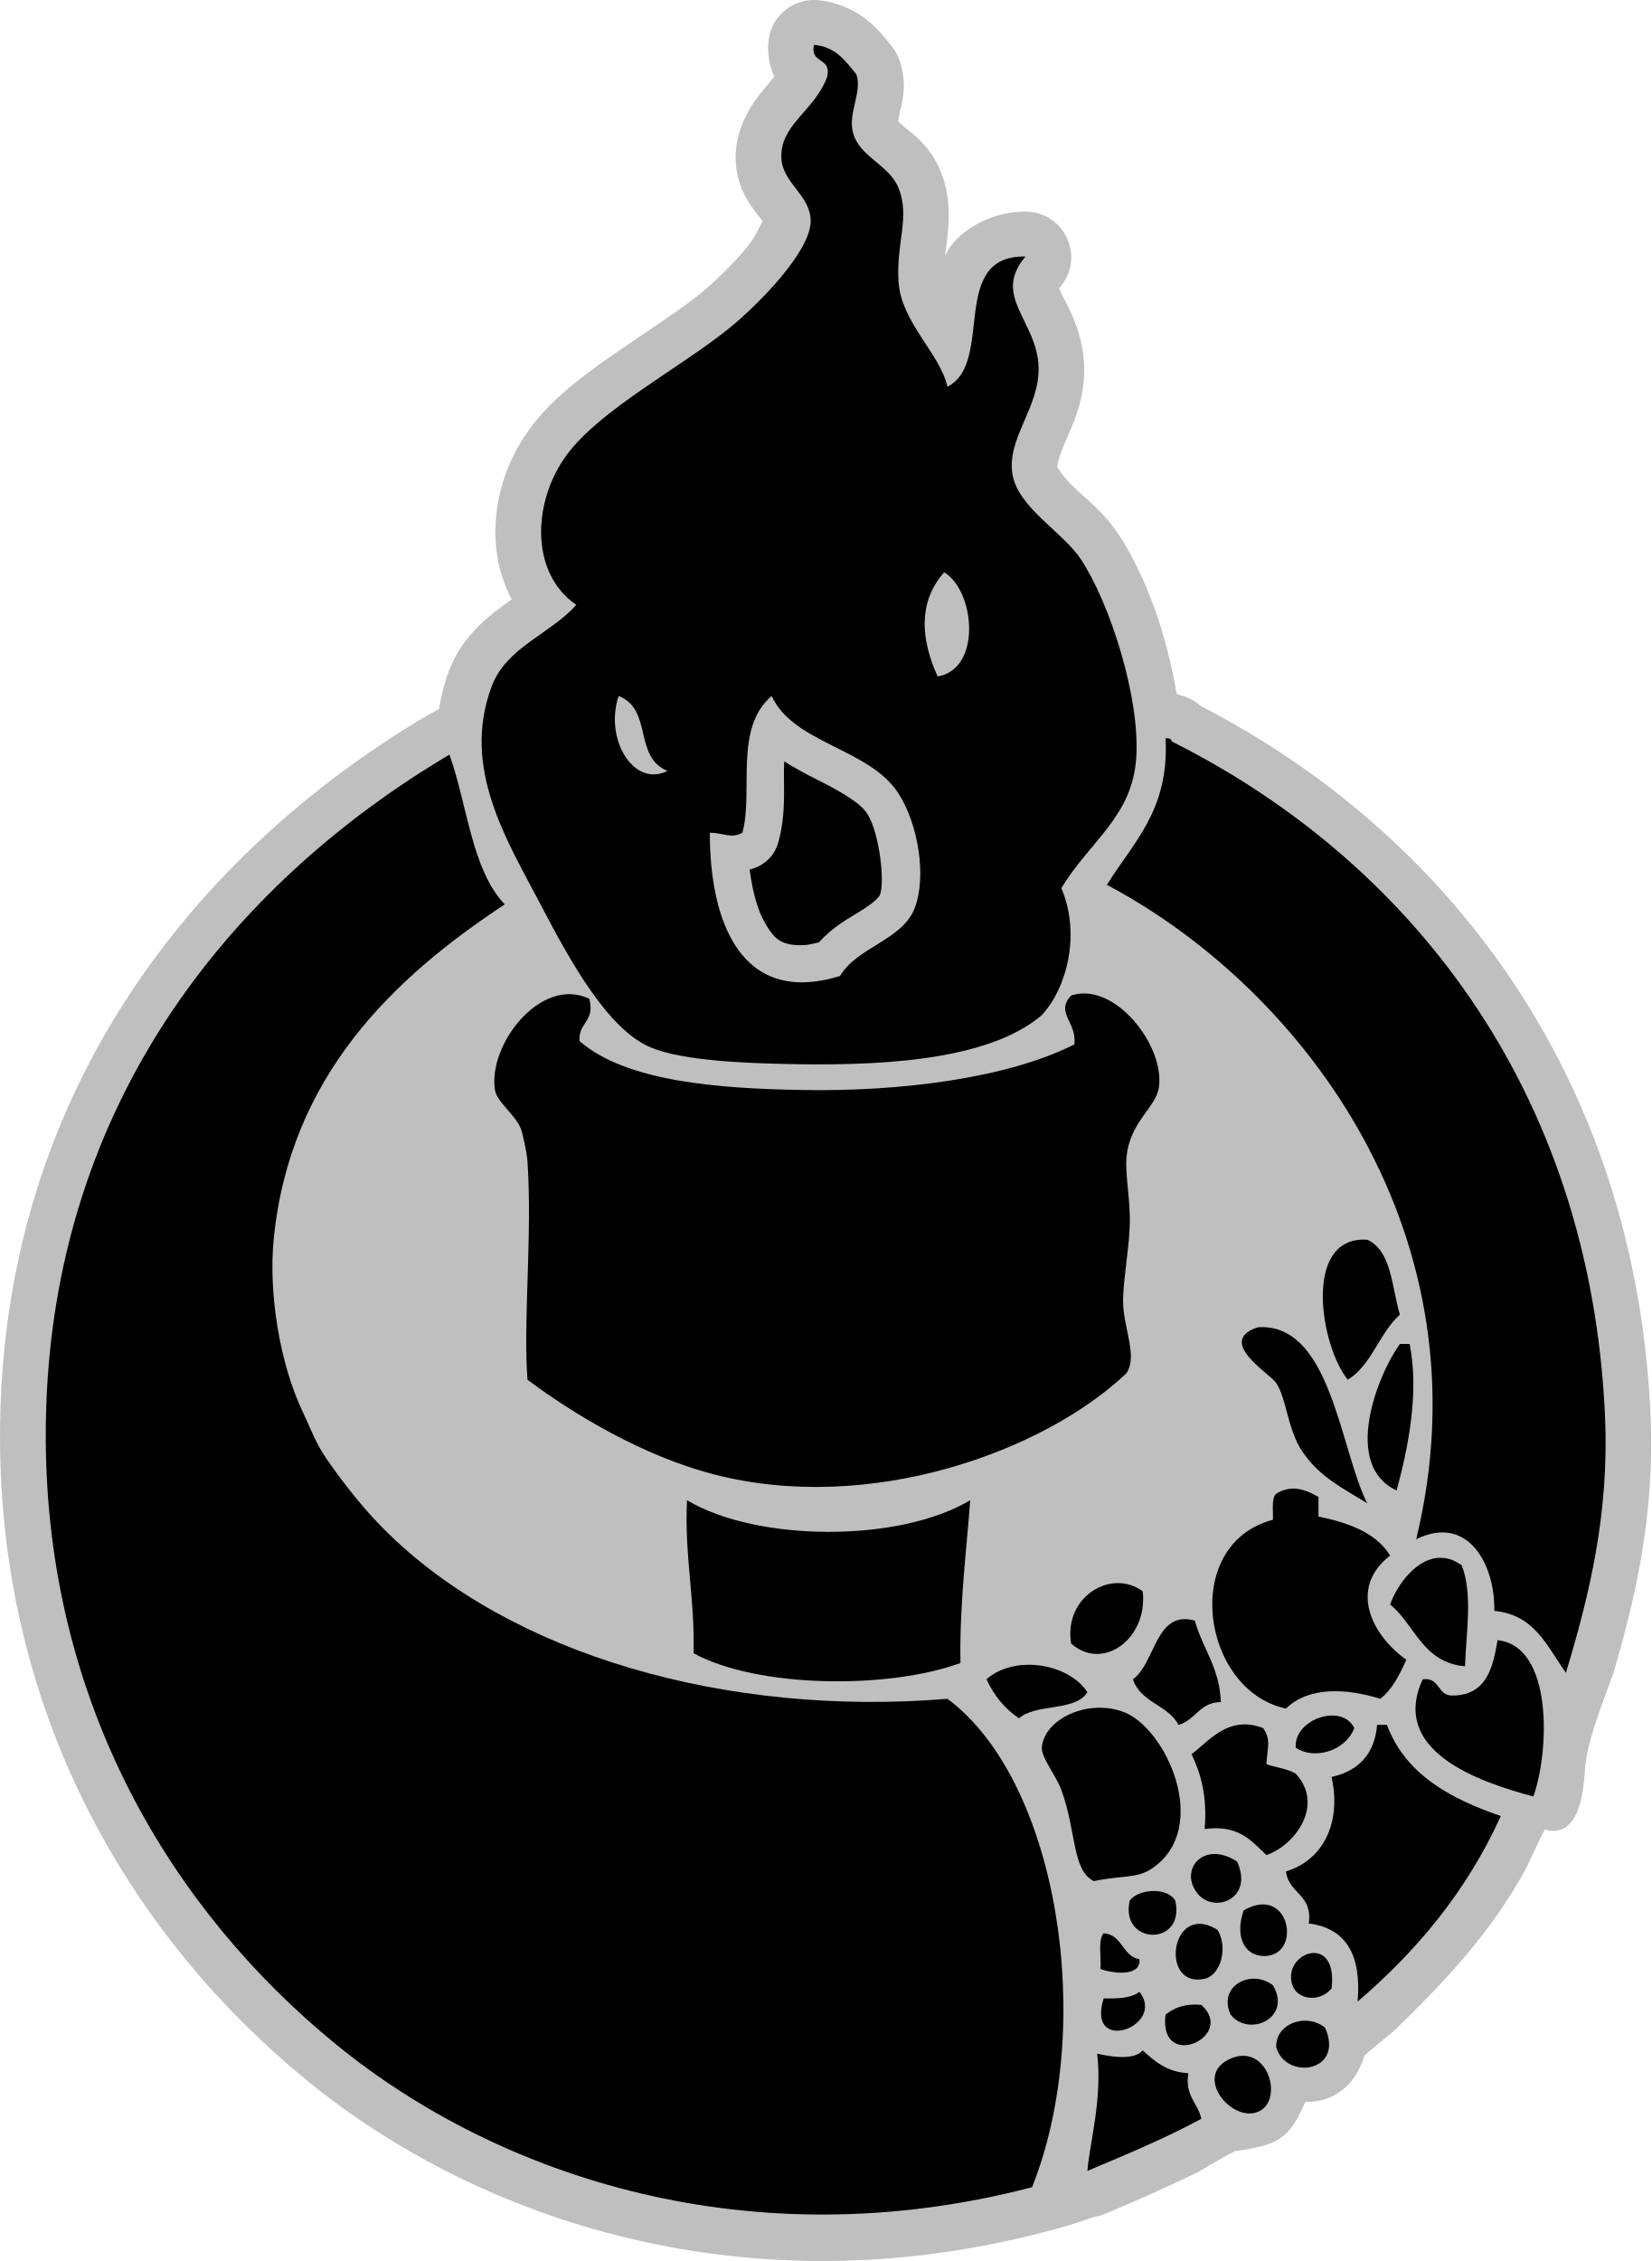
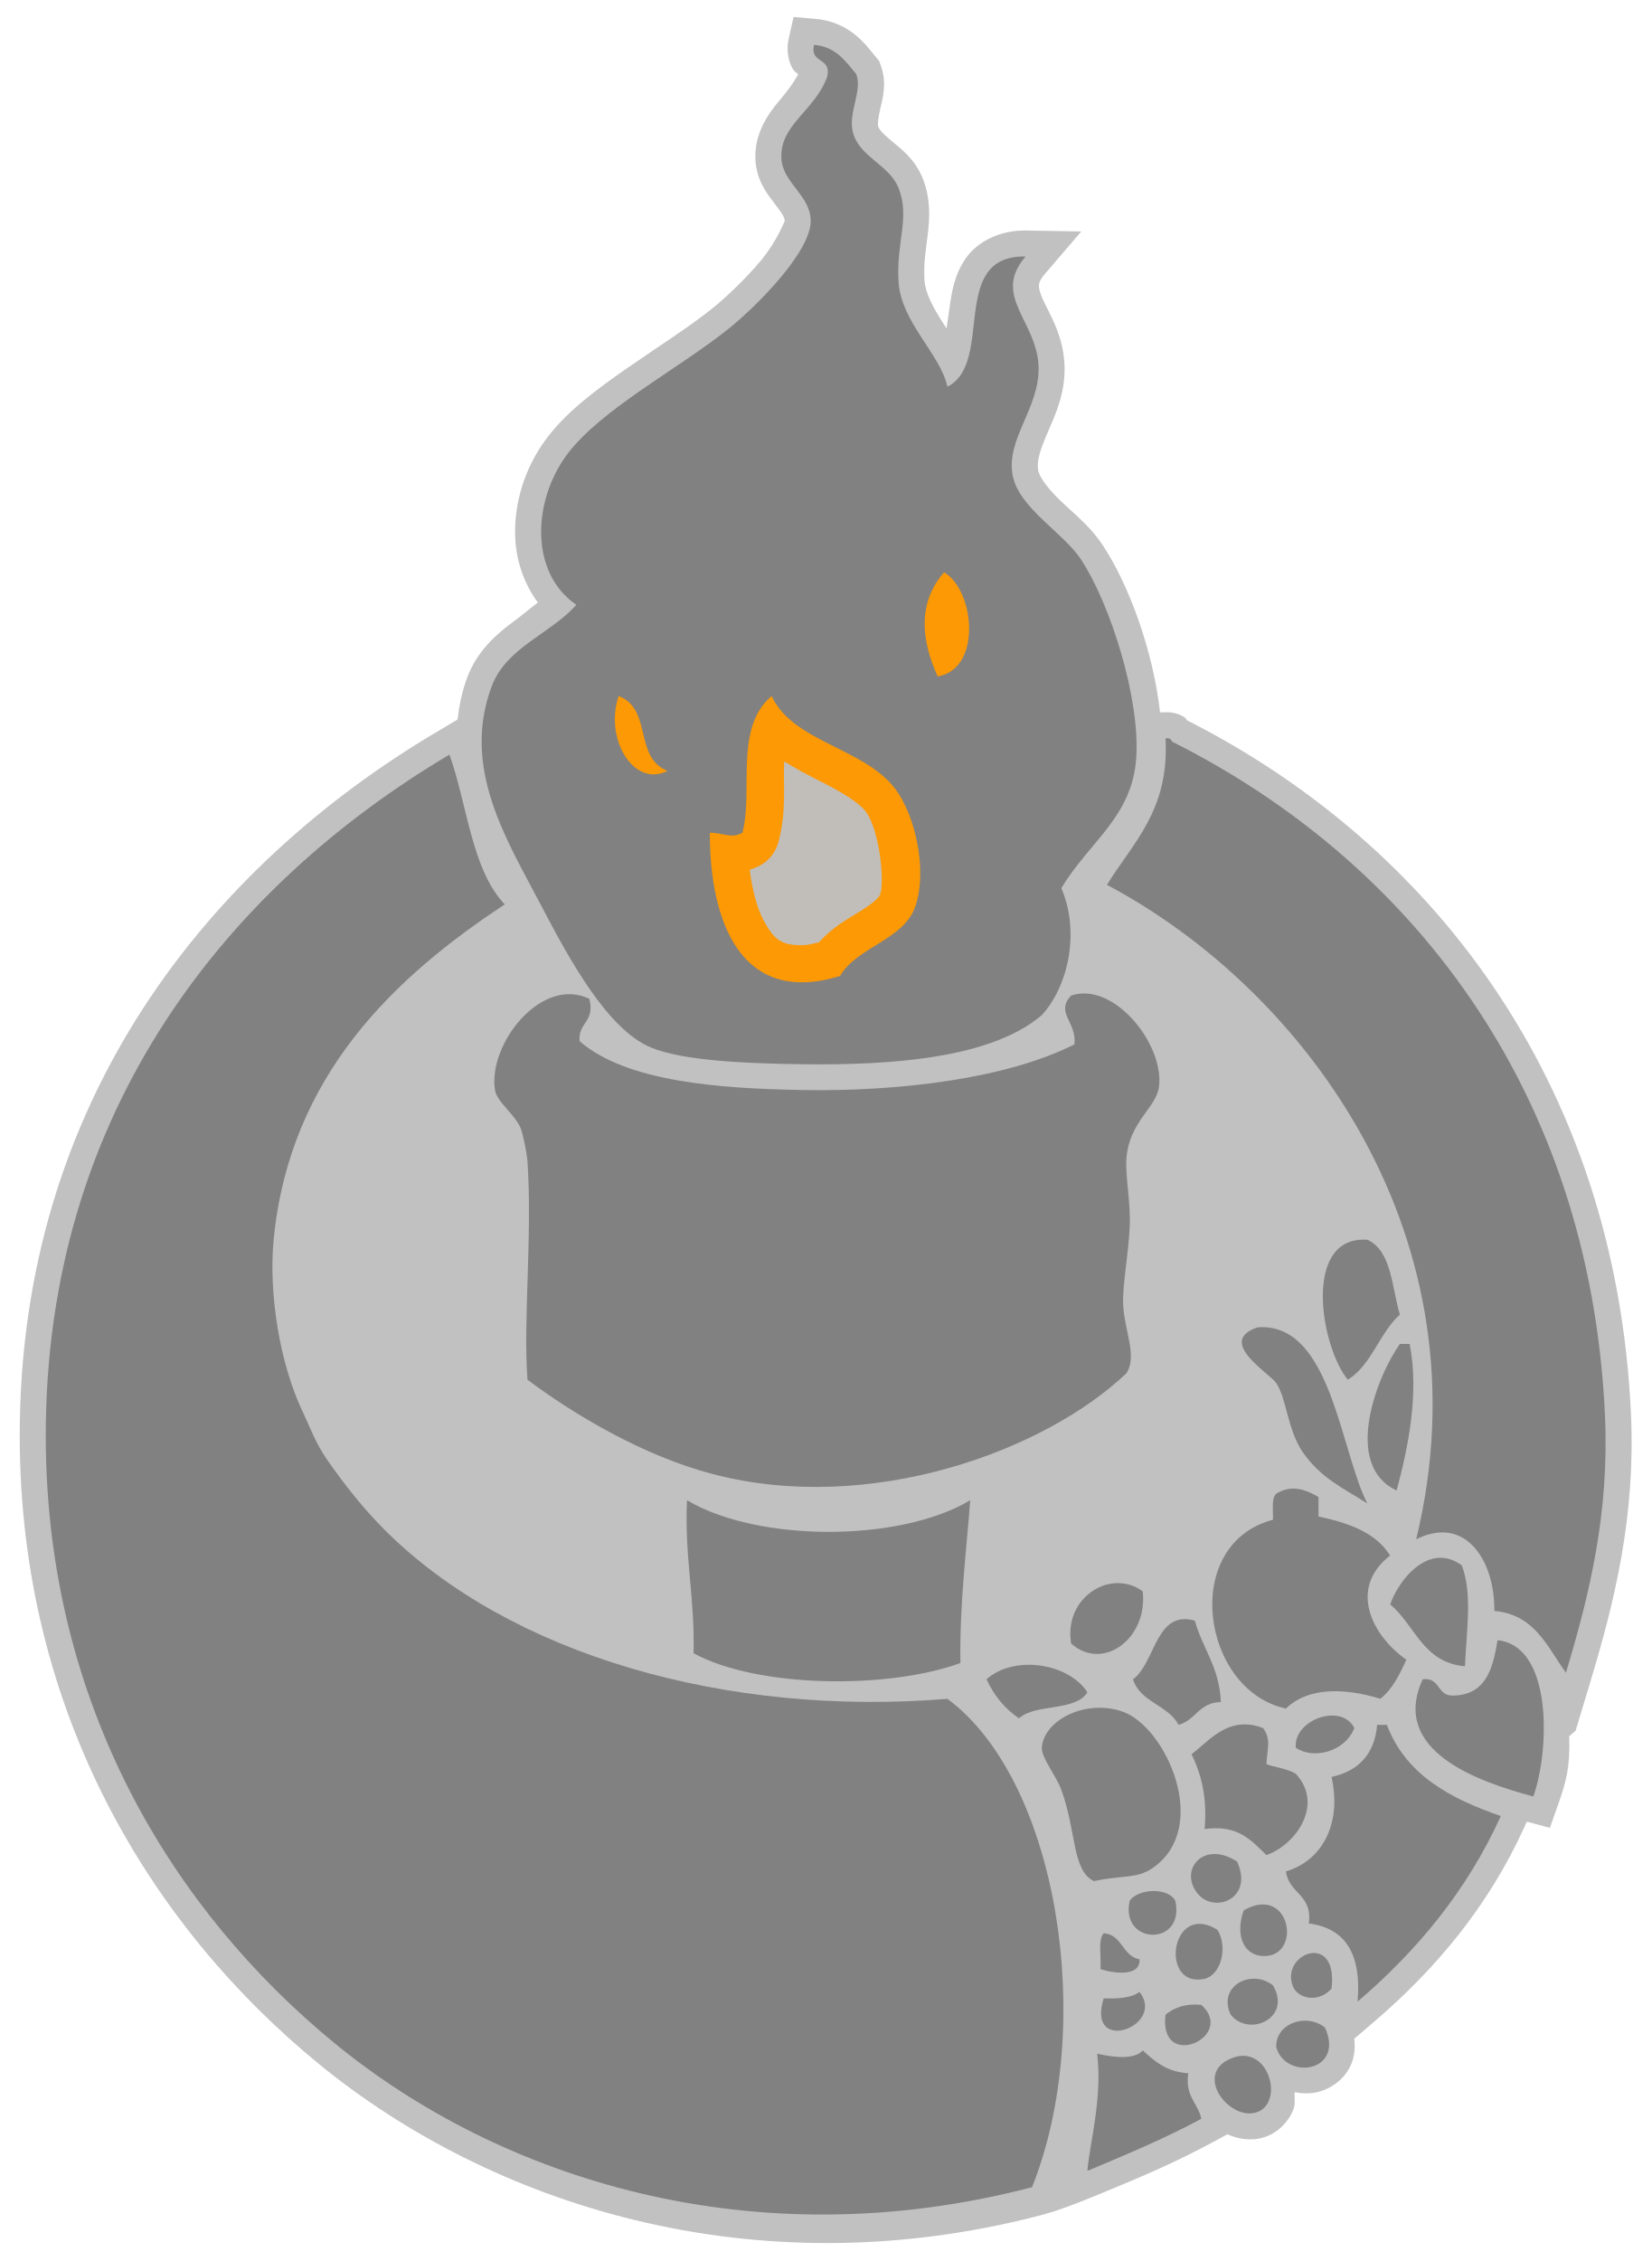
<svg xmlns="http://www.w3.org/2000/svg" version="1.1" viewBox="0 0 112.5 154.019" id="svg2" width="31.75mm" height="43.467mm">
  <defs id="defs4" />
  <g id="layer1" transform="translate(-47.13983,35.69571)" style="display:inline">
-     <path style="display:inline;fill:#bfbfbf;fill-opacity:1;fill-rule:evenodd;stroke:none;stroke-width:0.9;stroke-miterlimit:4;stroke-dasharray:none;stroke-opacity:1" d="m 102.55,-35.695 c -1.442,0.02 -2.681,1.028 -2.994,2.436 -0.175,0.786 -0.092,1.907 0.346,2.779 -0.207,0.255 -0.42,0.511 -0.734,0.881 -0.805,0.95 -2.033,2.732 -1.899,4.963 0.118,1.967 1.2,3.181 1.663,3.787 0.113,0.148 0.113,0.153 0.166,0.228 -0.175,0.305 -0.51,1.103 -1.135,1.854 -0.969,1.164 -2.28,2.401 -3.094,3.061 -1.439,1.166 -3.612,2.548 -5.761,4.039 -2.149,1.491 -4.306,3.043 -5.879,5.187 l -4.4e-4,4.4e-4 c -1.602,2.185 -2.423,4.808 -2.33,7.452 0.05,1.402 0.412,2.85 1.103,4.159 -0.214,0.154 -0.383,0.276 -0.618,0.448 -1.247,0.916 -2.841,2.256 -3.66,4.434 -0.326,0.867 -0.529,1.732 -0.672,2.588 -0.268,0.155 -0.535,0.29 -0.822,0.451 -0.022,0.013 -0.043,0.025 -0.065,0.037 -15.625,9.272 -29.1,25.664 -29.024,49.26 0.061,19.098 9.158,34.065 20.88,43.651 11.935,9.76 30.174,15.587 50.201,10.364 1.298,-0.317 2.43,-0.67 3.476,-1.049 0.252,-0.038 0.498,-0.108 0.733,-0.206 2.087,-0.878 4.226,-1.813 6.335,-2.851 0.776,-0.448 2.062,-1.2 2.493,-1.416 2.961,-0.416 3.709,-0.804 4.814,-3.354 1.762,0.034 3.348,-0.931 4.033,-3.158 1.023,-0.928 1.605,-1.294 2.089,-1.763 3.318,-3.212 6.555,-6.622 8.898,-10.953 0.871,-1.783 0.679,-1.515 1.301,-2.68 2.32,0.659 2.639,-2.522 2.728,-4.007 0.11,-1.828 0.999,-4.05 1.942,-6.642 1.512,-5.144 2.841,-10.841 2.532,-17.64 -1.057,-23.268 -14.1,-39.741 -30.673,-48.26 -0.099,-0.088 -0.193,-0.183 -0.305,-0.258 -0.385,-0.261 -0.781,-0.407 -1.157,-0.492 l -0.16,-0.08 C 126.647,7.56 125.213,3.522 123.375,0.742 l -4.4e-4,-4.39e-4 c -1.031,-1.559 -2.238,-2.446 -3.079,-3.257 -0.84,-0.81 -1.122,-1.406 -1.108,-1.322 -0.03,-0.175 0.057,-0.648 0.546,-1.785 0.489,-1.137 1.331,-2.829 1.273,-5.085 -0.067,-2.592 -1.271,-4.333 -1.605,-5.1 -0.131,-0.301 -0.109,-0.279 -0.11,-0.243 0.022,-0.026 0.013,-0.015 0.08,-0.092 1.713,-1.999 0.325,-5.09 -2.308,-5.137 -2.033,-0.036 -4.159,0.957 -5.2,2.431 -0.138,0.195 -0.225,0.387 -0.335,0.58 0.043,-0.38 0.091,-0.76 0.147,-1.221 0.14,-1.15 0.252,-2.785 -0.424,-4.486 h -4.4e-4 c -0.695,-1.747 -1.923,-2.6 -2.522,-3.1 -0.247,-0.206 -0.331,-0.293 -0.398,-0.359 0.014,-0.109 0.028,-0.246 0.092,-0.529 0.157,-0.688 0.598,-1.974 -0.021,-3.685 -0.124,-0.342 -0.307,-0.659 -0.54,-0.938 -0.292,-0.349 -0.73,-0.981 -1.537,-1.662 -0.807,-0.681 -2.082,-1.318 -3.465,-1.437 -0.103,-0.009 -0.207,-0.013 -0.311,-0.011 z" id="path831" />
+     <path style="display:inline;opacity:0.97;fill:#bfbfbf;fill-opacity:1;fill-rule:evenodd;stroke:none;stroke-width:3.78;stroke-miterlimit:4;stroke-dasharray:none;stroke-opacity:1" d="M 57.67,1.234 57.312,2.85 c -0.149,0.672 -0.074,1.54 0.305,2.156 0.155,0.253 0.244,0.25 0.396,0.393 -0.344,0.623 -0.766,1.197 -1.42,1.969 -0.803,0.947 -1.804,2.399 -1.691,4.285 0.094,1.574 0.979,2.597 1.482,3.256 0.504,0.658 0.642,0.916 0.645,1.148 4.3e-5,0.004 -0.603,1.52 -1.715,2.855 -1.112,1.336 -2.548,2.69 -3.5,3.461 -1.642,1.33 -3.974,2.807 -6.23,4.373 -2.256,1.566 -4.454,3.191 -5.932,5.205 -1.513,2.063 -2.298,4.581 -2.211,7.051 0.06,1.689 0.613,3.377 1.646,4.777 -0.569,0.431 -1.016,0.829 -1.711,1.34 -1.259,0.925 -2.685,2.147 -3.412,4.082 -0.392,1.043 -0.593,2.068 -0.713,3.082 l -1.557,0.924 C 15.344,62.91 1.354,79.887 1.434,104.518 c 0.064,19.923 9.526,35.463 21.75,45.459 12.398,10.138 31.433,16.439 52.354,11.01 1.457,-0.378 2.843,-0.938 4.223,-1.504 3.4,-1.395 5.72,-2.392 8.445,-3.865 l 0.994,-0.537 c 0.781,0.344 1.741,0.522 2.723,0.197 0.993,-0.328 1.744,-1.156 2.068,-1.982 0.17,-0.434 0.074,-0.849 0.092,-1.275 0.577,0.103 1.163,0.123 1.717,-0.019 0.945,-0.244 1.911,-0.909 2.381,-1.971 0.261,-0.589 0.31,-1.238 0.242,-1.896 l 1.469,-1.258 c 4.449,-3.808 8.285,-8.371 10.902,-14.139 l 0.168,-0.371 1.676,0.445 0.582,-1.645 c 0.599,-1.69 0.903,-2.768 0.824,-5.009 l 0.469,-0.413 1.1,-3.654 c 1.712,-5.686 3.258,-11.874 2.92,-19.32 -1.112,-24.481 -14.828,-41.603 -32.277,-50.439 -0.063,-0.057 -0.062,-0.139 -0.133,-0.188 C 85.654,51.823 85.134,51.741 84.75,51.752 h -0.002 l -0.441,0.012 C 83.81,47.338 82.076,42.537 80.131,39.596 79.223,38.223 78,37.28 77.047,36.361 76.094,35.443 75.528,34.632 75.447,34.166 c -0.116,-0.673 0.15,-1.482 0.68,-2.713 0.53,-1.231 1.292,-2.816 1.24,-4.822 -0.06,-2.299 -1.158,-3.91 -1.592,-4.904 -0.217,-0.497 -0.278,-0.795 -0.268,-0.98 0.011,-0.185 0.039,-0.387 0.461,-0.879 l 2.613,-3.049 -4.016,-0.07 c -1.841,-0.033 -3.494,0.772 -4.354,1.988 -0.859,1.216 -1.057,2.524 -1.211,3.689 -0.075,0.566 -0.145,0.947 -0.207,1.441 -0.081,-0.121 -0.167,-0.26 -0.244,-0.379 -0.763,-1.181 -1.296,-2.207 -1.359,-3.094 v -0.002 c -0.085,-1.177 0.09,-2.171 0.232,-3.338 0.142,-1.167 0.233,-2.59 -0.361,-4.084 -0.568,-1.428 -1.619,-2.187 -2.277,-2.736 -0.658,-0.549 -0.9,-0.83 -0.967,-1.078 -0.038,-0.14 -0.004,-0.555 0.162,-1.285 0.167,-0.73 0.503,-1.813 0.027,-3.125 L 63.895,4.432 63.68,4.176 C 63.332,3.761 62.907,3.163 62.215,2.578 61.522,1.993 60.502,1.479 59.318,1.377 Z" id="path9755" transform="matrix(0.9375,0,0,0.9375,47.13983,-35.69571)" />
  </g>
-   <g id="layer2" transform="translate(-47.13983,35.69571)" style="display:inline">
-     <path style="display:inline;fill:#000000;fill-opacity:1;fill-rule:evenodd;stroke:none;stroke-width:0.9;stroke-miterlimit:4;stroke-dasharray:none;stroke-opacity:1" d="m 131.932,104.347 c -0.349,-0.019 -0.74,0.069 -1.168,0.298 -2.172,1.166 0.206,4.14 1.996,3.549 1.684,-0.557 1.054,-3.746 -0.828,-3.847 z" id="path991" />
-     <path style="display:inline;fill:#000000;fill-opacity:1;fill-rule:evenodd;stroke:none;stroke-width:0.9;stroke-miterlimit:4;stroke-dasharray:none;stroke-opacity:1" d="m 124.998,103.979 c -0.604,0.691 -2.179,0.431 -3.105,0.222 0.367,3.104 -0.524,6.128 -0.665,7.984 2.654,-1.117 5.314,-2.226 7.762,-3.549 -0.235,-1.095 -1.129,-1.532 -0.887,-3.105 -1.471,-0.081 -2.29,-0.815 -3.105,-1.553 z" id="path989" />
-     <path style="display:inline;fill:#000000;fill-opacity:1;fill-rule:evenodd;stroke:none;stroke-width:0.9;stroke-miterlimit:4;stroke-dasharray:none;stroke-opacity:1" d="m 136.077,101.953 c -1.033,-0.009 -2.025,0.684 -1.985,1.805 0.648,2.283 4.688,1.709 3.327,-1.331 -0.394,-0.32 -0.872,-0.47 -1.341,-0.474 z" id="path987" />
-     <path style="display:inline;fill:#000000;fill-opacity:1;fill-rule:evenodd;stroke:none;stroke-width:0.9;stroke-miterlimit:4;stroke-dasharray:none;stroke-opacity:1" d="m 128.581,100.854 c -0.91,-0.005 -1.522,0.289 -2.031,0.687 -0.486,3.911 4.855,1.509 2.44,-0.666 -0.143,-0.013 -0.279,-0.02 -0.409,-0.021 z" id="path985" />
-     <path style="display:inline;fill:#000000;fill-opacity:1;fill-rule:evenodd;stroke:none;stroke-width:0.9;stroke-miterlimit:4;stroke-dasharray:none;stroke-opacity:1" d="m 124.776,99.988 c -0.541,0.42 -1.446,0.476 -2.439,0.444 -1.221,3.898 4.28,1.904 2.439,-0.444 z" id="path983" />
-     <path style="display:inline;fill:#000000;fill-opacity:1;fill-rule:evenodd;stroke:none;stroke-width:0.9;stroke-miterlimit:4;stroke-dasharray:none;stroke-opacity:1" d="m 132.518,99.092 c -1.169,0.03 -2.187,1.044 -1.531,2.448 1.224,1.564 4.206,0.251 2.883,-1.996 -0.413,-0.325 -0.894,-0.464 -1.352,-0.452 z" id="path981" />
-     <path style="display:inline;fill:#000000;fill-opacity:1;fill-rule:evenodd;stroke:none;stroke-width:0.9;stroke-miterlimit:4;stroke-dasharray:none;stroke-opacity:1" d="m 136.724,97.343 c -0.913,-0.051 -1.956,0.956 -1.524,2.201 0.331,0.952 1.799,1.217 2.662,0.221 0.204,-1.704 -0.428,-2.383 -1.138,-2.422 z" id="path979" />
-     <path style="display:inline;fill:#000000;fill-opacity:1;fill-rule:evenodd;stroke:none;stroke-width:0.9;stroke-miterlimit:4;stroke-dasharray:none;stroke-opacity:1" d="m 122.337,95.995 c -0.411,0.476 -0.15,1.625 -0.222,2.44 0.785,0.277 2.749,0.584 2.662,-0.665 -1.187,-0.217 -1.141,-1.668 -2.439,-1.774 z" id="path977" />
-     <path style="display:inline;fill:#000000;fill-opacity:1;fill-rule:evenodd;stroke:none;stroke-width:0.9;stroke-miterlimit:4;stroke-dasharray:none;stroke-opacity:1" d="m 128.776,95.359 c -2.041,0.113 -2.184,4.316 0.436,3.741 1.071,-0.235 1.628,-2.072 0.887,-3.327 -0.503,-0.316 -0.946,-0.436 -1.323,-0.415 z" id="path975" />
-     <path style="display:inline;fill:#000000;fill-opacity:1;fill-rule:evenodd;stroke:none;stroke-width:0.9;stroke-miterlimit:4;stroke-dasharray:none;stroke-opacity:1" d="m 133.196,94.034 c -0.38,-9.4e-4 -0.822,0.119 -1.322,0.409 -0.6,1.71 0.007,3.061 1.331,3.105 2.283,0.076 2.044,-3.505 -0.009,-3.514 z" id="path973" />
-     <path style="display:inline;fill:#000000;fill-opacity:1;fill-rule:evenodd;stroke:none;stroke-width:0.9;stroke-miterlimit:4;stroke-dasharray:none;stroke-opacity:1" d="m 125.681,93.119 c -0.636,0.016 -1.278,0.252 -1.57,0.658 -0.689,3.055 3.813,3.138 3.105,0 -0.269,-0.471 -0.899,-0.675 -1.535,-0.658 z" id="path971" />
-     <path style="display:inline;fill:#000000;fill-opacity:1;fill-rule:evenodd;stroke:none;stroke-width:0.9;stroke-miterlimit:4;stroke-dasharray:none;stroke-opacity:1" d="m 129.837,90.598 c -1.395,0.038 -2.087,1.545 -1.069,2.736 1.14,1.332 3.808,0.304 2.661,-2.218 -0.584,-0.38 -1.128,-0.53 -1.593,-0.518 z" id="path969" />
-     <path style="display:inline;fill:#000000;fill-opacity:1;fill-rule:evenodd;stroke:none;stroke-width:0.9;stroke-miterlimit:4;stroke-dasharray:none;stroke-opacity:1" d="m 140.967,81.801 c -0.149,1.785 -1.078,3.108 -3.105,3.549 0.715,3.216 -0.653,5.705 -3.105,6.432 0.177,1.523 1.838,1.563 1.553,3.549 2.56,0.323 3.6,2.167 3.327,5.323 4.024,-3.444 7.428,-7.506 9.759,-12.642 -3.464,-1.193 -6.488,-2.827 -7.762,-6.21 z" id="path967" />
-     <path style="display:inline;fill:#000000;fill-opacity:1;fill-rule:evenodd;stroke:none;stroke-width:0.9;stroke-miterlimit:4;stroke-dasharray:none;stroke-opacity:1" d="m 131.99,81.768 c -1.617,-0.026 -2.673,1.285 -3.664,2.03 0.644,1.352 1.081,2.911 0.887,5.101 2.316,-0.32 3.189,0.803 4.214,1.774 2.007,-0.703 3.943,-3.444 1.996,-5.545 -0.628,-0.382 -1.769,-0.497 -1.996,-0.665 0.069,-1.207 0.325,-1.613 -0.221,-2.44 -0.439,-0.172 -0.842,-0.249 -1.215,-0.255 z" id="path965" />
-     <path style="display:inline;fill:#000000;fill-opacity:1;fill-rule:evenodd;stroke:none;stroke-width:0.9;stroke-miterlimit:4;stroke-dasharray:none;stroke-opacity:1" d="m 137.916,81.165 c -1.203,-0.006 -2.591,0.917 -2.494,2.189 1.195,0.832 3.352,0.292 3.992,-1.331 -0.289,-0.596 -0.868,-0.855 -1.498,-0.858 z" id="path963" />
-     <path style="display:inline;fill:#000000;fill-opacity:1;fill-rule:evenodd;stroke:none;stroke-width:0.9;stroke-miterlimit:4;stroke-dasharray:none;stroke-opacity:1" d="m 122.013,80.635 c -1.968,0.02 -3.785,1.219 -3.89,2.719 -0.047,0.661 0.969,1.899 1.331,2.883 1.037,2.821 0.71,5.471 2.218,6.21 2.008,-0.43 2.912,-0.144 3.992,-0.887 4.001,-2.751 0.945,-9.567 -1.996,-10.646 -0.541,-0.198 -1.104,-0.285 -1.655,-0.279 z" id="path961" />
-     <path style="display:inline;fill:#000000;fill-opacity:1;fill-rule:evenodd;stroke:none;stroke-width:0.9;stroke-miterlimit:4;stroke-dasharray:none;stroke-opacity:1" d="m 117.302,77.708 c -1.086,-0.013 -2.163,0.293 -2.949,0.989 0.513,1.113 1.245,2.007 2.217,2.661 1.119,-1.026 3.84,-0.449 4.658,-1.774 -0.736,-1.157 -2.34,-1.857 -3.927,-1.876 z" id="path959" />
-     <path style="display:inline;fill:#000000;fill-opacity:1;fill-rule:evenodd;stroke:none;stroke-width:0.9;stroke-miterlimit:4;stroke-dasharray:none;stroke-opacity:1" d="m 149.173,76.035 c -0.279,1.589 -0.628,3.79 -3.105,3.77 -1.024,-0.011 -0.806,-1.263 -1.996,-1.108 -2.238,4.873 3.737,6.968 7.54,7.984 1.119,-3.159 1.33,-10.258 -2.439,-10.646 z" id="path957" />
-     <path style="display:inline;fill:#000000;fill-opacity:1;fill-rule:evenodd;stroke:none;stroke-width:0.9;stroke-miterlimit:4;stroke-dasharray:none;stroke-opacity:1" d="m 127.86,74.599 c -2.007,4.2e-4 -2.138,3.1 -3.527,4.097 0.495,1.575 2.392,1.748 3.105,3.105 1.165,-0.313 1.415,-1.542 2.883,-1.552 -0.086,-2.354 -1.242,-3.637 -1.774,-5.545 -0.251,-0.072 -0.479,-0.105 -0.687,-0.105 z" id="path955" />
-     <path style="display:inline;fill:#000000;fill-opacity:1;fill-rule:evenodd;stroke:none;stroke-width:0.9;stroke-miterlimit:4;stroke-dasharray:none;stroke-opacity:1" d="m 123.258,72.145 c -1.796,0.03 -3.53,1.732 -3.139,4.112 2.144,1.93 5.241,-0.319 4.879,-3.549 -0.536,-0.398 -1.142,-0.573 -1.74,-0.563 z" id="path953" />
-     <path style="display:inline;fill:#000000;fill-opacity:1;fill-rule:evenodd;stroke:none;stroke-width:0.9;stroke-miterlimit:4;stroke-dasharray:none;stroke-opacity:1" d="m 145.351,70.42 c -1.596,-0.051 -2.963,1.707 -3.497,3.176 1.701,1.404 2.231,3.978 5.101,4.214 0.082,-2.331 0.538,-4.928 -0.222,-6.875 -0.47,-0.344 -0.935,-0.5 -1.382,-0.514 z" id="path951" />
-     <path style="display:inline;fill:#000000;fill-opacity:1;fill-rule:evenodd;stroke:none;stroke-width:0.9;stroke-miterlimit:4;stroke-dasharray:none;stroke-opacity:1" d="m 93.948,66.498 c -0.185,3.808 0.546,6.699 0.444,10.424 4.329,2.368 13.233,2.476 18.186,0.666 -0.072,-4.021 0.447,-8.024 0.666,-11.089 -4.825,2.889 -14.509,2.859 -19.296,0 z" id="path949" />
-     <path style="display:inline;fill:#000000;fill-opacity:1;fill-rule:evenodd;stroke:none;stroke-width:0.9;stroke-miterlimit:4;stroke-dasharray:none;stroke-opacity:1" d="m 135.227,65.707 c -0.364,0.006 -0.741,0.107 -1.136,0.348 -0.343,0.323 -0.195,1.136 -0.222,1.774 -6.33,1.67 -4.877,11.624 0.887,12.863 1.528,-1.498 4.074,-1.396 6.431,-0.666 0.828,-0.65 1.308,-1.648 1.774,-2.661 -2.305,-1.613 -4.005,-4.845 -1.109,-7.097 -0.956,-1.557 -2.806,-2.221 -4.879,-2.661 v -1.331 c -0.566,-0.323 -1.14,-0.579 -1.747,-0.57 z" id="path947" />
-     <path style="display:inline;fill:#000000;fill-opacity:1;fill-rule:evenodd;stroke:none;stroke-width:0.9;stroke-miterlimit:4;stroke-dasharray:none;stroke-opacity:1" d="m 142.519,55.852 c -1.57,2.19 -3.927,8.279 -0.222,9.981 0.738,-2.747 1.568,-6.551 0.887,-9.981 z" id="path945" />
-     <path style="display:inline;fill:#000000;fill-opacity:1;fill-rule:evenodd;stroke:none;stroke-width:0.9;stroke-miterlimit:4;stroke-dasharray:none;stroke-opacity:1" d="m 133.2,54.707 c -0.172,-0.005 -0.342,0.002 -0.44,0.037 -2.734,0.974 0.884,3.108 1.331,3.77 0.707,1.047 0.769,3.164 1.774,4.657 1.236,1.836 2.914,2.571 4.435,3.549 -1.762,-3.462 -2.399,-11.375 -6.653,-11.977 -0.103,-0.015 -0.276,-0.032 -0.448,-0.037 z" id="path943" />
-     <path style="display:inline;fill:#000000;fill-opacity:1;fill-rule:evenodd;stroke:none;stroke-width:0.9;stroke-miterlimit:4;stroke-dasharray:none;stroke-opacity:1" d="m 140.098,48.747 c -4.194,-0.058 -2.977,7.285 -1.127,9.545 1.639,-1.022 2.143,-3.18 3.549,-4.436 -0.569,-1.871 -0.545,-4.334 -2.218,-5.101 -0.069,-0.005 -0.137,-0.007 -0.204,-0.007 z" id="path941" />
-     <path style="display:inline;fill:#000000;fill-opacity:1;fill-rule:evenodd;stroke:none;stroke-width:0.9;stroke-miterlimit:4;stroke-dasharray:none;stroke-opacity:1" d="m 120.95,31.979 c -0.279,0.005 -0.557,0.051 -0.831,0.143 -1.112,1.172 0.413,1.81 0.221,3.327 -4.589,2.315 -11.878,3.233 -18.63,3.105 -5.502,-0.104 -11.864,-0.534 -15.082,-3.327 -0.107,-1.29 1.069,-1.297 0.666,-2.883 -3.268,-1.581 -6.919,3.087 -6.432,6.21 0.129,0.827 1.406,1.687 1.774,2.661 0.11,0.29 0.401,1.586 0.443,2.218 0.337,4.997 -0.305,10.896 0,14.859 3.177,2.377 7.875,5.188 12.642,6.432 10.745,2.803 22.634,-1.601 28.167,-6.875 0.76,-1.147 -0.139,-2.909 -0.222,-4.658 -0.064,-1.348 0.358,-3.367 0.444,-5.323 0.076,-1.742 -0.315,-3.432 -0.222,-4.657 0.19,-2.503 2.034,-3.438 2.218,-4.879 0.333,-2.609 -2.457,-6.399 -5.157,-6.353 z" id="path939" />
-     <path style="display:inline;fill:#000000;fill-opacity:1;fill-rule:evenodd;stroke:none;stroke-width:0.9;stroke-miterlimit:4;stroke-dasharray:none;stroke-opacity:1" d="m 77.758,15.71 c -14.937,8.864 -27.573,24.152 -27.501,46.575 0.058,18.122 8.625,32.164 19.739,41.252 11.207,9.165 28.421,14.73 47.462,9.759 4.38,-10.974 1.812,-27.653 -5.766,-33.268 -14.978,1.233 -29.807,-2.959 -38.368,-11.533 -1.363,-1.365 -2.642,-2.955 -3.896,-4.754 -0.785,-1.126 -1.151,-2.189 -1.648,-3.231 -1.6,-3.346 -2.346,-8.142 -1.996,-11.754 1.082,-11.187 8.246,-17.903 15.746,-22.844 -2.268,-2.39 -2.538,-6.777 -3.77,-10.202 z" id="path935" />
-     <path style="display:inline;fill:#000000;fill-opacity:1;fill-rule:evenodd;stroke:none;stroke-width:0.96;stroke-miterlimit:4;stroke-dasharray:none;stroke-opacity:1" d="m 59.156,3.26 c -0.316,1.42 1.344,0.863 0.945,2.365 -0.948,2.486 -3.46,3.447 -3.312,5.914 0.105,1.76 2.108,2.663 2.129,4.496 0.025,2.209 -3.792,6.087 -5.914,7.807 -3.565,2.888 -9.403,5.921 -11.828,9.227 -2.508,3.42 -2.649,8.598 0.709,10.881 -1.906,2.137 -5.083,3.073 -6.15,5.916 -2.237,5.957 1.134,11.23 3.549,15.85 2.119,4.054 4.868,9.098 8.043,10.408 2.341,0.966 6.95,1.12 9.699,1.184 6.352,0.147 14.663,-0.101 18.689,-3.549 1.858,-2.016 2.822,-5.926 1.42,-9.227 2.065,-3.42 5.152,-5.173 5.441,-9.463 0.295,-4.366 -1.913,-11.241 -4.021,-14.43 -1.309,-1.98 -4.553,-3.746 -4.969,-6.15 -0.455,-2.631 1.969,-4.853 1.893,-7.809 -0.087,-3.367 -3.428,-5.148 -0.945,-8.043 -5.63,-0.099 -2.23,7.711 -5.678,9.463 -0.524,-2.381 -3.339,-4.658 -3.549,-7.57 -0.207,-2.873 0.853,-4.716 0,-6.859 -0.679,-1.706 -2.834,-2.244 -3.312,-4.023 -0.39,-1.452 0.696,-2.987 0.236,-4.258 C 61.44,4.444 60.754,3.397 59.156,3.26 Z m 9.461,38.324 c 2.225,1.32 2.773,7.012 -0.473,7.57 -1.236,-2.73 -1.434,-5.412 0.473,-7.57 z m -23.656,8.99 c 2.496,0.968 1.059,4.437 3.549,5.441 -2.459,1.245 -4.607,-2.341 -3.549,-5.441 z m 11.119,0 c 1.602,3.478 7.116,3.786 9.227,7.096 1.459,2.287 2.024,6.054 1.182,8.281 -0.9,2.38 -4.192,2.846 -5.441,4.967 -7.178,2.206 -9.468,-3.921 -9.461,-10.408 0.999,-0.005 1.527,0.458 2.365,0 0.825,-2.948 -0.641,-7.597 2.129,-9.936 z" transform="matrix(0.9375,0,0,0.9375,47.13983,-35.69571)" id="path22" />
-     <path style="display:inline;fill:#000000;fill-opacity:1;fill-rule:evenodd;stroke:none;stroke-width:0.9;stroke-miterlimit:4;stroke-dasharray:none;stroke-opacity:1" d="m 126.642,14.593 c -0.029,8.25e-4 -0.059,0.003 -0.091,0.007 0.265,4.923 -2.223,7.093 -3.992,9.981 13.521,7.171 26.06,24.044 21.07,44.578 3.466,-1.718 5.38,1.629 5.323,4.88 2.775,0.256 3.606,2.456 4.88,4.214 1.588,-5.273 2.965,-10.826 2.661,-17.521 -1.019,-22.435 -13.519,-37.902 -29.497,-45.909 -0.043,-0.151 -0.153,-0.235 -0.353,-0.23 z" id="path933" />
-     <path style="display:inline;fill:#000000;fill-opacity:1;fill-rule:evenodd;stroke:none;stroke-width:0.9;stroke-miterlimit:4;stroke-dasharray:none;stroke-opacity:1" d="m 100.579,16.175 c -0.002,0.042 -0.011,0.057 -0.014,0.101 -0.067,1.481 0.18,3.35 -0.405,5.44 a 2.535,2.535 0 0 1 -1.226,1.541 c -0.227,0.124 -0.471,0.219 -0.719,0.291 0.185,1.387 0.503,2.618 0.95,3.448 0.704,1.308 1.209,1.753 2.79,1.688 0.265,-0.011 0.645,-0.115 0.983,-0.185 0.934,-1.057 2.015,-1.627 2.769,-2.097 0.967,-0.602 1.317,-0.954 1.396,-1.164 h -4.1e-4 c 0.323,-0.853 -0.025,-4.171 -0.875,-5.504 -0.471,-0.738 -1.743,-1.48 -3.505,-2.366 -0.664,-0.333 -1.407,-0.73 -2.144,-1.193 z" id="path937" />
+   <g id="layer2" transform="translate(-47.13983,35.69571)" style="display:inline;opacity:0.97">
+     <path style="display:inline;fill:#808080;fill-opacity:1;fill-rule:evenodd;stroke:none;stroke-width:0.9;stroke-miterlimit:4;stroke-dasharray:none;stroke-opacity:1" d="m 126.642,14.593 c -0.029,8.25e-4 -0.059,0.003 -0.091,0.007 0.265,4.923 -2.223,7.093 -3.992,9.981 13.521,7.171 26.06,24.044 21.07,44.578 3.466,-1.718 5.38,1.629 5.323,4.88 2.775,0.256 3.606,2.456 4.88,4.214 1.588,-5.273 2.965,-10.826 2.661,-17.521 -1.019,-22.435 -13.519,-37.902 -29.497,-45.909 -0.043,-0.151 -0.153,-0.235 -0.353,-0.23 z" id="path9960" />
+     <path style="display:inline;fill:#808080;fill-opacity:1;fill-rule:evenodd;stroke:none;stroke-width:0.9;stroke-miterlimit:4;stroke-dasharray:none;stroke-opacity:1" d="m 102.599,-32.64 c -0.296,1.331 1.26,0.809 0.886,2.217 -0.888,2.331 -3.244,3.231 -3.105,5.544 0.099,1.65 1.976,2.496 1.996,4.215 0.024,2.071 -3.555,5.707 -5.544,7.319 -3.342,2.707 -8.815,5.551 -11.089,8.65 -2.351,3.206 -2.483,8.061 0.665,10.201 -1.787,2.003 -4.765,2.881 -5.766,5.546 -2.098,5.585 1.064,10.528 3.327,14.859 1.986,3.8 4.563,8.529 7.54,9.758 2.194,0.905 6.515,1.05 9.093,1.11 5.955,0.137 13.747,-0.094 17.521,-3.327 1.742,-1.89 2.646,-5.556 1.331,-8.65 1.936,-3.206 4.83,-4.85 5.101,-8.871 0.276,-4.093 -1.793,-10.538 -3.77,-13.528 -1.228,-1.856 -4.268,-3.512 -4.658,-5.766 -0.426,-2.467 1.846,-4.55 1.774,-7.321 -0.082,-3.156 -3.213,-4.826 -0.886,-7.54 -5.278,-0.093 -2.091,7.229 -5.323,8.871 -0.491,-2.232 -3.131,-4.367 -3.327,-7.097 -0.194,-2.694 0.799,-4.421 0,-6.431 -0.636,-1.599 -2.657,-2.104 -3.105,-3.772 -0.366,-1.361 0.653,-2.801 0.222,-3.992 -0.741,-0.885 -1.384,-1.867 -2.882,-1.996 z" id="path9958" />
+     <path style="display:inline;fill:#808080;fill-opacity:1;fill-rule:evenodd;stroke:none;stroke-width:0.9;stroke-miterlimit:4;stroke-dasharray:none;stroke-opacity:1" d="m 77.758,15.71 c -14.937,8.864 -27.573,24.152 -27.501,46.575 0.058,18.122 8.625,32.164 19.739,41.252 11.207,9.165 28.421,14.73 47.462,9.759 4.38,-10.974 1.812,-27.653 -5.766,-33.268 -14.978,1.233 -29.807,-2.959 -38.368,-11.533 -1.363,-1.365 -2.642,-2.955 -3.896,-4.754 -0.785,-1.126 -1.151,-2.189 -1.648,-3.231 -1.6,-3.346 -2.346,-8.142 -1.996,-11.754 1.082,-11.187 8.246,-17.903 15.746,-22.844 -2.268,-2.39 -2.538,-6.777 -3.77,-10.202 z" id="path9950" />
+     <path style="display:inline;fill:#808080;fill-opacity:1;fill-rule:evenodd;stroke:none;stroke-width:0.9;stroke-miterlimit:4;stroke-dasharray:none;stroke-opacity:1" d="m 120.95,31.979 c -0.279,0.005 -0.557,0.051 -0.831,0.143 -1.112,1.172 0.413,1.81 0.221,3.327 -4.589,2.315 -11.878,3.233 -18.63,3.105 -5.502,-0.104 -11.864,-0.534 -15.082,-3.327 -0.107,-1.29 1.069,-1.297 0.666,-2.883 -3.268,-1.581 -6.919,3.087 -6.432,6.21 0.129,0.827 1.406,1.687 1.774,2.661 0.11,0.29 0.401,1.586 0.443,2.218 0.337,4.997 -0.305,10.896 0,14.859 3.177,2.377 7.875,5.188 12.642,6.432 10.745,2.803 22.634,-1.601 28.167,-6.875 0.76,-1.147 -0.139,-2.909 -0.222,-4.658 -0.064,-1.348 0.358,-3.367 0.444,-5.323 0.076,-1.742 -0.315,-3.432 -0.222,-4.657 0.19,-2.503 2.034,-3.438 2.218,-4.879 0.333,-2.609 -2.457,-6.399 -5.157,-6.353 z" id="path9948" />
+     <path style="display:inline;fill:#808080;fill-opacity:1;fill-rule:evenodd;stroke:none;stroke-width:0.9;stroke-miterlimit:4;stroke-dasharray:none;stroke-opacity:1" d="m 140.098,48.747 c -4.194,-0.058 -2.977,7.285 -1.127,9.545 1.639,-1.022 2.143,-3.18 3.549,-4.436 -0.569,-1.871 -0.545,-4.334 -2.218,-5.101 -0.069,-0.005 -0.137,-0.007 -0.204,-0.007 z" id="path9946" />
+     <path style="display:inline;fill:#808080;fill-opacity:1;fill-rule:evenodd;stroke:none;stroke-width:0.9;stroke-miterlimit:4;stroke-dasharray:none;stroke-opacity:1" d="m 133.2,54.707 c -0.172,-0.005 -0.342,0.002 -0.44,0.037 -2.734,0.974 0.884,3.108 1.331,3.77 0.707,1.047 0.769,3.164 1.774,4.657 1.236,1.836 2.914,2.571 4.435,3.549 -1.762,-3.462 -2.399,-11.375 -6.653,-11.977 -0.103,-0.015 -0.276,-0.032 -0.448,-0.037 z" id="path9944" />
+     <path style="display:inline;fill:#808080;fill-opacity:1;fill-rule:evenodd;stroke:none;stroke-width:0.9;stroke-miterlimit:4;stroke-dasharray:none;stroke-opacity:1" d="m 142.519,55.852 c -1.57,2.19 -3.927,8.279 -0.222,9.981 0.738,-2.747 1.568,-6.551 0.887,-9.981 z" id="path9942" />
+     <path style="display:inline;fill:#808080;fill-opacity:1;fill-rule:evenodd;stroke:none;stroke-width:0.9;stroke-miterlimit:4;stroke-dasharray:none;stroke-opacity:1" d="m 135.227,65.707 c -0.364,0.006 -0.741,0.107 -1.136,0.348 -0.343,0.323 -0.195,1.136 -0.222,1.774 -6.33,1.67 -4.877,11.624 0.887,12.863 1.528,-1.498 4.074,-1.396 6.431,-0.666 0.828,-0.65 1.308,-1.648 1.774,-2.661 -2.305,-1.613 -4.005,-4.845 -1.109,-7.097 -0.956,-1.557 -2.806,-2.221 -4.879,-2.661 v -1.331 c -0.566,-0.323 -1.14,-0.579 -1.747,-0.57 z" id="path9940" />
+     <path style="display:inline;fill:#808080;fill-opacity:1;fill-rule:evenodd;stroke:none;stroke-width:0.9;stroke-miterlimit:4;stroke-dasharray:none;stroke-opacity:1" d="m 93.948,66.498 c -0.185,3.808 0.546,6.699 0.444,10.424 4.329,2.368 13.233,2.476 18.186,0.666 -0.072,-4.021 0.447,-8.024 0.666,-11.089 -4.825,2.889 -14.509,2.859 -19.296,0 z" id="path9938" />
+     <path style="display:inline;fill:#808080;fill-opacity:1;fill-rule:evenodd;stroke:none;stroke-width:0.9;stroke-miterlimit:4;stroke-dasharray:none;stroke-opacity:1" d="m 145.351,70.42 c -1.596,-0.051 -2.963,1.707 -3.497,3.176 1.701,1.404 2.231,3.978 5.101,4.214 0.082,-2.331 0.538,-4.928 -0.222,-6.875 -0.47,-0.344 -0.935,-0.5 -1.382,-0.514 z" id="path9936" />
+     <path style="display:inline;fill:#808080;fill-opacity:1;fill-rule:evenodd;stroke:none;stroke-width:0.9;stroke-miterlimit:4;stroke-dasharray:none;stroke-opacity:1" d="m 123.258,72.145 c -1.796,0.03 -3.53,1.732 -3.139,4.112 2.144,1.93 5.241,-0.319 4.879,-3.549 -0.536,-0.398 -1.142,-0.573 -1.74,-0.563 z" id="path9934" />
+     <path style="display:inline;fill:#808080;fill-opacity:1;fill-rule:evenodd;stroke:none;stroke-width:0.9;stroke-miterlimit:4;stroke-dasharray:none;stroke-opacity:1" d="m 127.86,74.599 c -2.007,4.2e-4 -2.138,3.1 -3.527,4.097 0.495,1.575 2.392,1.748 3.105,3.105 1.165,-0.313 1.415,-1.542 2.883,-1.552 -0.086,-2.354 -1.242,-3.637 -1.774,-5.545 -0.251,-0.072 -0.479,-0.105 -0.687,-0.105 z" id="path9932" />
+     <path style="display:inline;fill:#808080;fill-opacity:1;fill-rule:evenodd;stroke:none;stroke-width:0.9;stroke-miterlimit:4;stroke-dasharray:none;stroke-opacity:1" d="m 149.173,76.035 c -0.279,1.589 -0.628,3.79 -3.105,3.77 -1.024,-0.011 -0.806,-1.263 -1.996,-1.108 -2.238,4.873 3.737,6.968 7.54,7.984 1.119,-3.159 1.33,-10.258 -2.439,-10.646 z" id="path9930" />
+     <path style="display:inline;fill:#808080;fill-opacity:1;fill-rule:evenodd;stroke:none;stroke-width:0.9;stroke-miterlimit:4;stroke-dasharray:none;stroke-opacity:1" d="m 117.302,77.708 c -1.086,-0.013 -2.163,0.293 -2.949,0.989 0.513,1.113 1.245,2.007 2.217,2.661 1.119,-1.026 3.84,-0.449 4.658,-1.774 -0.736,-1.157 -2.34,-1.857 -3.927,-1.876 z" id="path9928" />
+     <path style="display:inline;fill:#808080;fill-opacity:1;fill-rule:evenodd;stroke:none;stroke-width:0.9;stroke-miterlimit:4;stroke-dasharray:none;stroke-opacity:1" d="m 122.013,80.635 c -1.968,0.02 -3.785,1.219 -3.89,2.719 -0.047,0.661 0.969,1.899 1.331,2.883 1.037,2.821 0.71,5.471 2.218,6.21 2.008,-0.43 2.912,-0.144 3.992,-0.887 4.001,-2.751 0.945,-9.567 -1.996,-10.646 -0.541,-0.198 -1.104,-0.285 -1.655,-0.279 z" id="path9926" />
+     <path style="display:inline;fill:#808080;fill-opacity:1;fill-rule:evenodd;stroke:none;stroke-width:0.9;stroke-miterlimit:4;stroke-dasharray:none;stroke-opacity:1" d="m 137.916,81.165 c -1.203,-0.006 -2.591,0.917 -2.494,2.189 1.195,0.832 3.352,0.292 3.992,-1.331 -0.289,-0.596 -0.868,-0.855 -1.498,-0.858 z" id="path9924" />
+     <path style="display:inline;fill:#808080;fill-opacity:1;fill-rule:evenodd;stroke:none;stroke-width:0.9;stroke-miterlimit:4;stroke-dasharray:none;stroke-opacity:1" d="m 131.99,81.768 c -1.617,-0.026 -2.673,1.285 -3.664,2.03 0.644,1.352 1.081,2.911 0.887,5.101 2.316,-0.32 3.189,0.803 4.214,1.774 2.007,-0.703 3.943,-3.444 1.996,-5.545 -0.628,-0.382 -1.769,-0.497 -1.996,-0.665 0.069,-1.207 0.325,-1.613 -0.221,-2.44 -0.439,-0.172 -0.842,-0.249 -1.215,-0.255 z" id="path9922" />
+     <path style="display:inline;fill:#808080;fill-opacity:1;fill-rule:evenodd;stroke:none;stroke-width:0.9;stroke-miterlimit:4;stroke-dasharray:none;stroke-opacity:1" d="m 140.967,81.801 c -0.149,1.785 -1.078,3.108 -3.105,3.549 0.715,3.216 -0.653,5.705 -3.105,6.432 0.177,1.523 1.838,1.563 1.553,3.549 2.56,0.323 3.6,2.167 3.327,5.323 4.024,-3.444 7.428,-7.506 9.759,-12.642 -3.464,-1.193 -6.488,-2.827 -7.762,-6.21 z" id="path9920" />
+     <path style="display:inline;fill:#808080;fill-opacity:1;fill-rule:evenodd;stroke:none;stroke-width:0.9;stroke-miterlimit:4;stroke-dasharray:none;stroke-opacity:1" d="m 129.837,90.598 c -1.395,0.038 -2.087,1.545 -1.069,2.736 1.14,1.332 3.808,0.304 2.661,-2.218 -0.584,-0.38 -1.128,-0.53 -1.593,-0.518 z" id="path9918" />
+     <path style="display:inline;fill:#808080;fill-opacity:1;fill-rule:evenodd;stroke:none;stroke-width:0.9;stroke-miterlimit:4;stroke-dasharray:none;stroke-opacity:1" d="m 125.681,93.119 c -0.636,0.016 -1.278,0.252 -1.57,0.658 -0.689,3.055 3.813,3.138 3.105,0 -0.269,-0.471 -0.899,-0.675 -1.535,-0.658 z" id="path9916" />
+     <path style="display:inline;fill:#808080;fill-opacity:1;fill-rule:evenodd;stroke:none;stroke-width:0.9;stroke-miterlimit:4;stroke-dasharray:none;stroke-opacity:1" d="m 133.196,94.034 c -0.38,-9.4e-4 -0.822,0.119 -1.322,0.409 -0.6,1.71 0.007,3.061 1.331,3.105 2.283,0.076 2.044,-3.505 -0.009,-3.514 z" id="path9914" />
+     <path style="display:inline;fill:#808080;fill-opacity:1;fill-rule:evenodd;stroke:none;stroke-width:0.9;stroke-miterlimit:4;stroke-dasharray:none;stroke-opacity:1" d="m 128.776,95.359 c -2.041,0.113 -2.184,4.316 0.436,3.741 1.071,-0.235 1.628,-2.072 0.887,-3.327 -0.503,-0.316 -0.946,-0.436 -1.323,-0.415 z" id="path9912" />
+     <path style="display:inline;fill:#808080;fill-opacity:1;fill-rule:evenodd;stroke:none;stroke-width:0.9;stroke-miterlimit:4;stroke-dasharray:none;stroke-opacity:1" d="m 122.337,95.995 c -0.411,0.476 -0.15,1.625 -0.222,2.44 0.785,0.277 2.749,0.584 2.662,-0.665 -1.187,-0.217 -1.141,-1.668 -2.439,-1.774 z" id="path9910" />
+     <path style="display:inline;fill:#808080;fill-opacity:1;fill-rule:evenodd;stroke:none;stroke-width:0.9;stroke-miterlimit:4;stroke-dasharray:none;stroke-opacity:1" d="m 136.724,97.343 c -0.913,-0.051 -1.956,0.956 -1.524,2.201 0.331,0.952 1.799,1.217 2.662,0.221 0.204,-1.704 -0.428,-2.383 -1.138,-2.422 z" id="path9908" />
+     <path style="display:inline;fill:#808080;fill-opacity:1;fill-rule:evenodd;stroke:none;stroke-width:0.9;stroke-miterlimit:4;stroke-dasharray:none;stroke-opacity:1" d="m 132.518,99.092 c -1.169,0.03 -2.187,1.044 -1.531,2.448 1.224,1.564 4.206,0.251 2.883,-1.996 -0.413,-0.325 -0.894,-0.464 -1.352,-0.452 z" id="path9906" />
+     <path style="display:inline;fill:#808080;fill-opacity:1;fill-rule:evenodd;stroke:none;stroke-width:0.9;stroke-miterlimit:4;stroke-dasharray:none;stroke-opacity:1" d="m 124.776,99.988 c -0.541,0.42 -1.446,0.476 -2.439,0.444 -1.221,3.898 4.28,1.904 2.439,-0.444 z" id="path9904" />
+     <path style="display:inline;fill:#808080;fill-opacity:1;fill-rule:evenodd;stroke:none;stroke-width:0.9;stroke-miterlimit:4;stroke-dasharray:none;stroke-opacity:1" d="m 128.581,100.854 c -0.91,-0.005 -1.522,0.289 -2.031,0.687 -0.486,3.911 4.855,1.509 2.44,-0.666 -0.143,-0.013 -0.279,-0.02 -0.409,-0.021 z" id="path9902" />
+     <path style="display:inline;fill:#808080;fill-opacity:1;fill-rule:evenodd;stroke:none;stroke-width:0.9;stroke-miterlimit:4;stroke-dasharray:none;stroke-opacity:1" d="m 136.077,101.953 c -1.033,-0.009 -2.025,0.684 -1.985,1.805 0.648,2.283 4.688,1.709 3.327,-1.331 -0.394,-0.32 -0.872,-0.47 -1.341,-0.474 z" id="path9900" />
+     <path style="display:inline;fill:#808080;fill-opacity:1;fill-rule:evenodd;stroke:none;stroke-width:0.9;stroke-miterlimit:4;stroke-dasharray:none;stroke-opacity:1" d="m 124.998,103.979 c -0.604,0.691 -2.179,0.431 -3.105,0.222 0.367,3.104 -0.524,6.128 -0.665,7.984 2.654,-1.117 5.314,-2.226 7.762,-3.549 -0.235,-1.095 -1.129,-1.532 -0.887,-3.105 -1.471,-0.081 -2.29,-0.815 -3.105,-1.553 z" id="path9898" />
+     <path style="display:inline;fill:#808080;fill-opacity:1;fill-rule:evenodd;stroke:none;stroke-width:0.9;stroke-miterlimit:4;stroke-dasharray:none;stroke-opacity:1" d="m 131.932,104.347 c -0.349,-0.019 -0.74,0.069 -1.168,0.298 -2.172,1.166 0.206,4.14 1.996,3.549 1.684,-0.557 1.054,-3.746 -0.828,-3.847 z" id="path937" />
+   </g>
+   <g id="layer3">
+     <path transform="translate(-47.13983,35.69571)" style="display:inline;opacity:0.97;fill:#ff9900;fill-opacity:1;fill-rule:evenodd;stroke:none;stroke-width:0.9;stroke-miterlimit:4;stroke-dasharray:none;stroke-opacity:1" d="m 111.468,3.289 c 2.086,1.237 2.6,6.574 -0.443,7.097 -1.159,-2.559 -1.345,-5.074 0.443,-7.097 z" id="path9956" />
+     <path transform="translate(-47.13983,35.69571)" style="display:inline;opacity:0.97;fill:#ff9900;fill-opacity:1;fill-rule:evenodd;stroke:none;stroke-width:0.9;stroke-miterlimit:4;stroke-dasharray:none;stroke-opacity:1" d="m 89.291,11.718 c 2.34,0.907 0.993,4.16 3.327,5.101 -2.306,1.167 -4.319,-2.194 -3.327,-5.101 z" id="path9954" />
+     <path transform="translate(-47.13983,35.69571)" style="display:inline;opacity:0.97;fill:#ff9900;fill-opacity:1;fill-rule:evenodd;stroke:none;stroke-width:0.9;stroke-miterlimit:4;stroke-dasharray:none;stroke-opacity:1" d="m 99.715,11.718 c 1.502,3.261 6.671,3.549 8.65,6.652 1.367,2.144 1.897,5.675 1.108,7.764 -0.844,2.231 -3.93,2.668 -5.101,4.656 -6.729,2.068 -8.876,-3.676 -8.87,-9.758 0.937,-0.005 1.432,0.429 2.217,0 0.774,-2.764 -0.601,-7.122 1.996,-9.315 z" id="path9952" />
+   </g>
+   <g id="layer4">
+     <path transform="translate(-47.13983,35.69571)" style="display:inline;opacity:0.97;fill:#bfbfbf;fill-opacity:1;fill-rule:evenodd;stroke:none;stroke-width:0.9;stroke-miterlimit:4;stroke-dasharray:none;stroke-opacity:1" d="m 100.579,16.175 c -0.002,0.042 -0.011,0.057 -0.014,0.101 -0.067,1.481 0.18,3.35 -0.405,5.44 a 2.535,2.535 0 0 1 -1.226,1.541 c -0.227,0.124 -0.471,0.219 -0.719,0.291 0.185,1.387 0.503,2.618 0.95,3.448 0.704,1.308 1.209,1.753 2.79,1.688 0.265,-0.011 0.645,-0.115 0.983,-0.185 0.934,-1.057 2.015,-1.627 2.769,-2.097 0.967,-0.602 1.317,-0.954 1.396,-1.164 h -4.1e-4 c 0.323,-0.853 -0.025,-4.171 -0.875,-5.504 -0.471,-0.738 -1.743,-1.48 -3.505,-2.366 -0.664,-0.333 -1.407,-0.73 -2.144,-1.193 z" id="path9962" />
  </g>
</svg>
